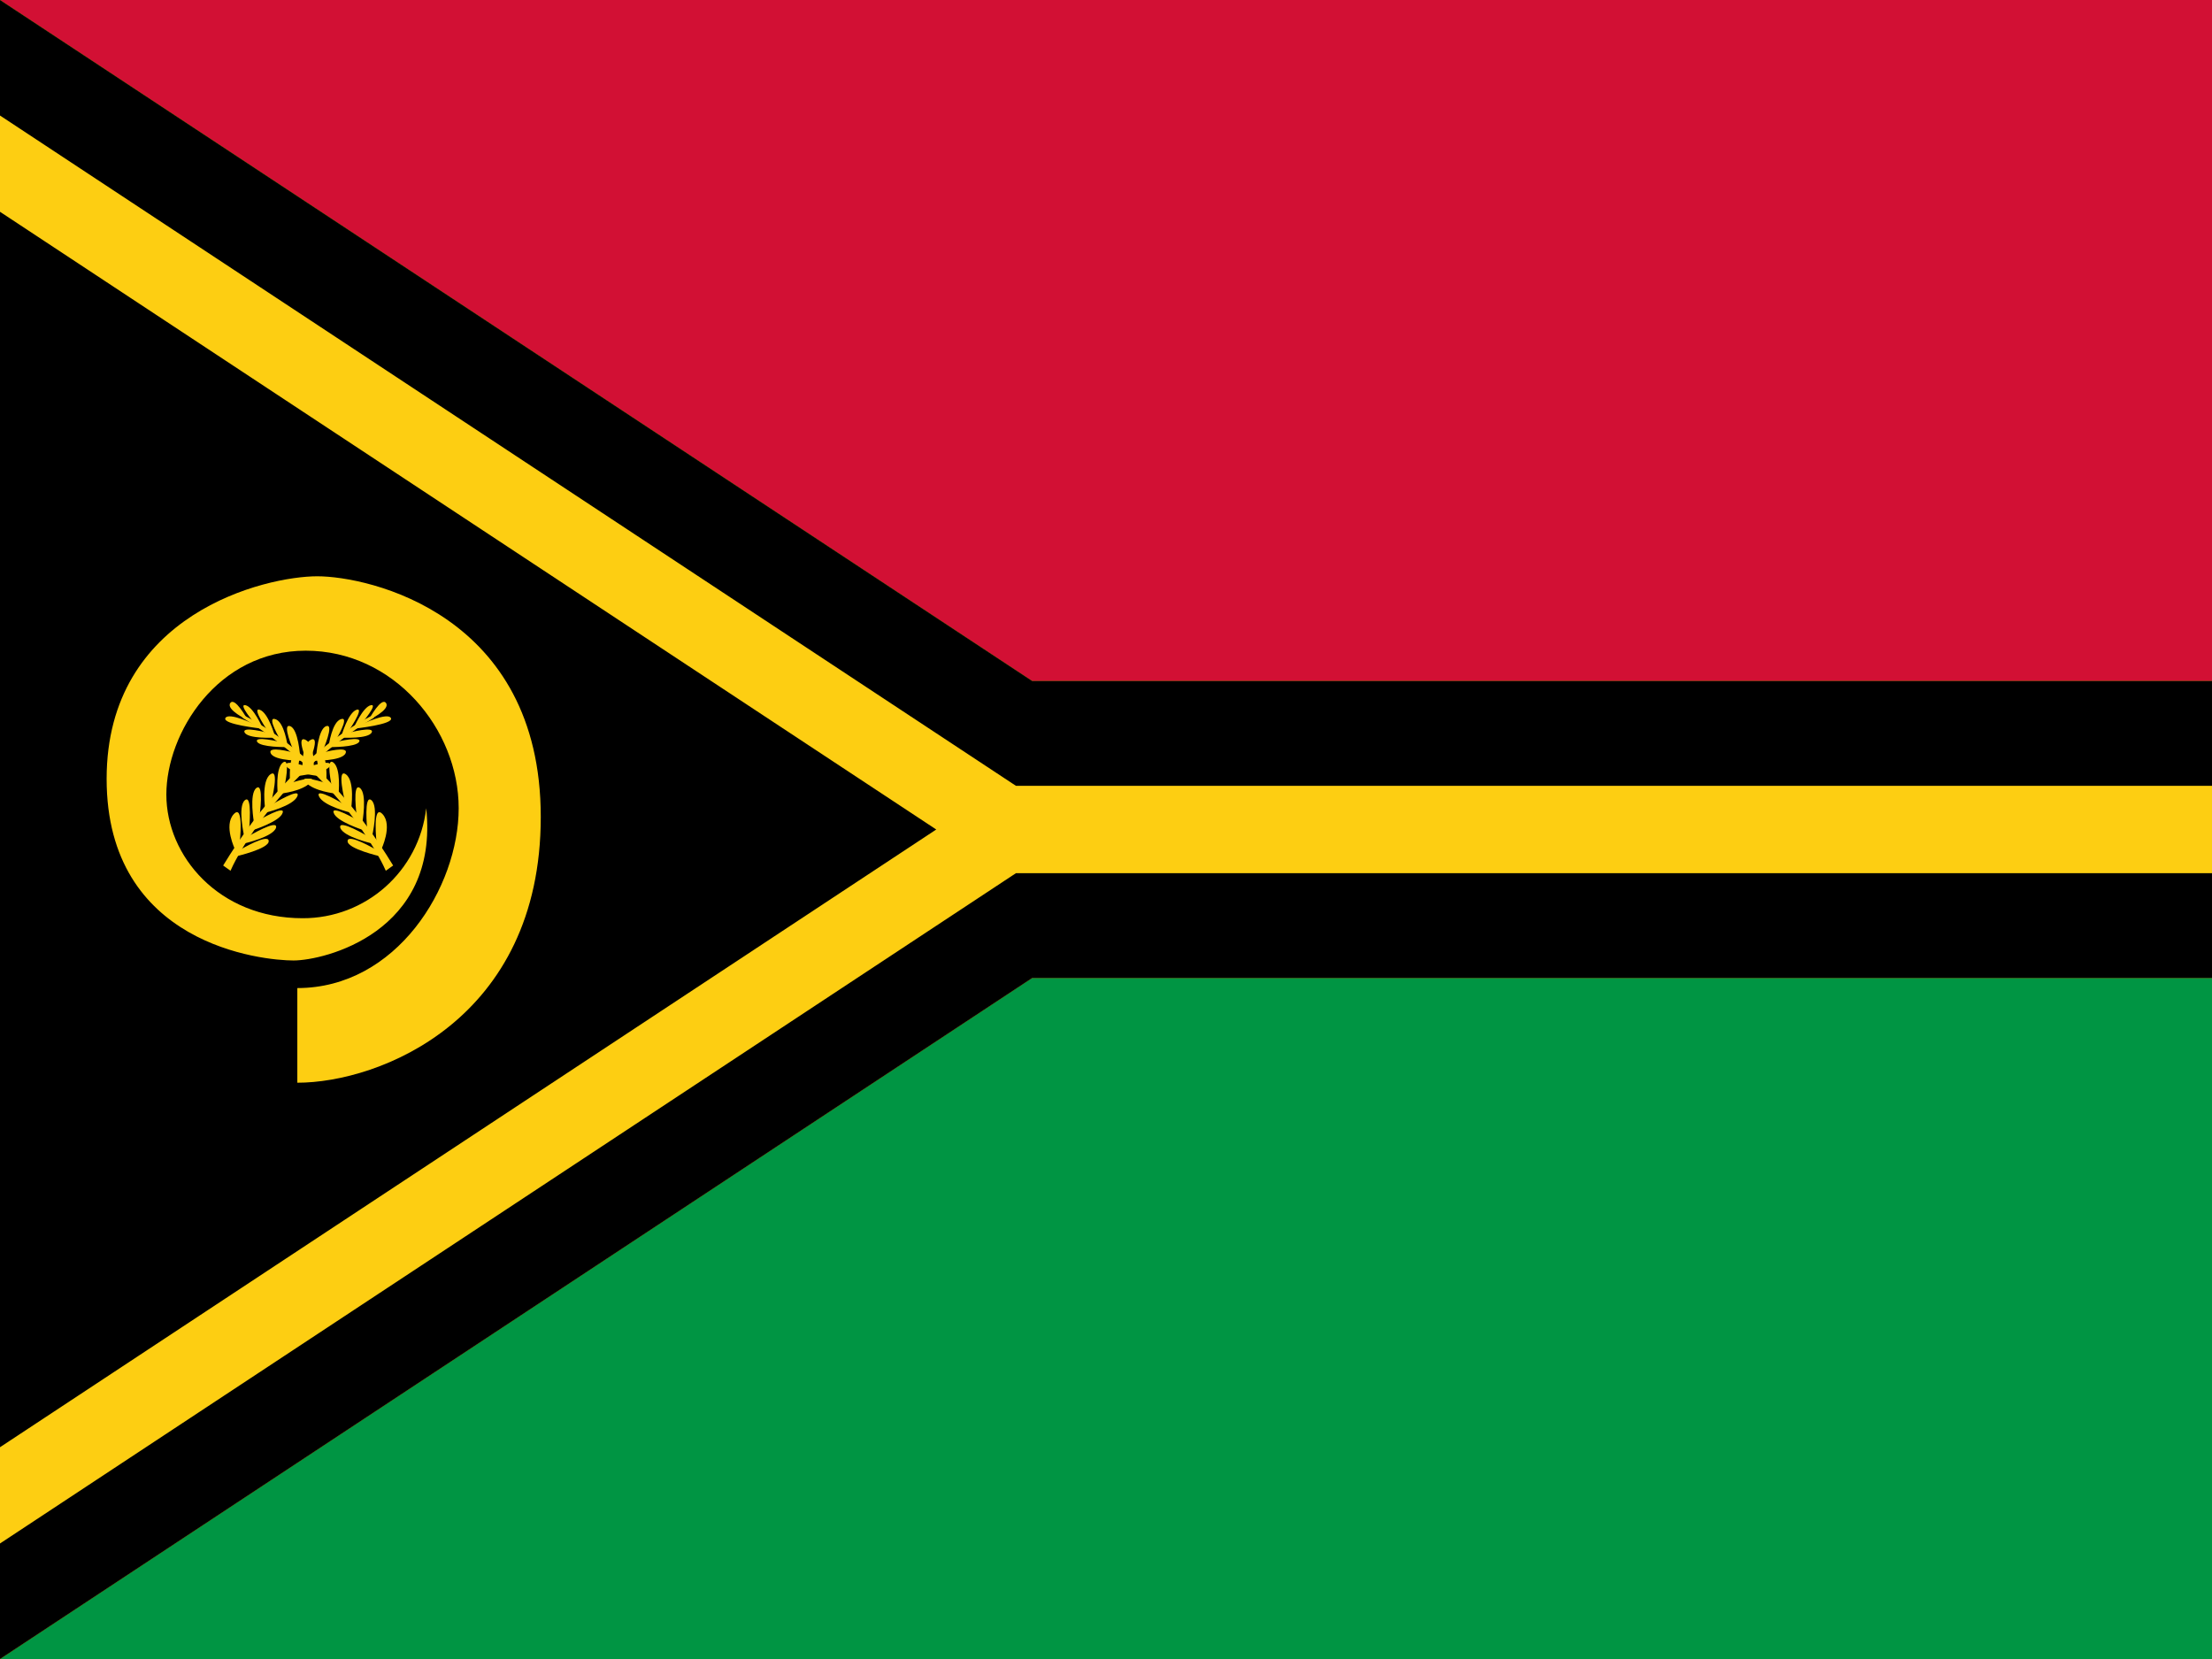
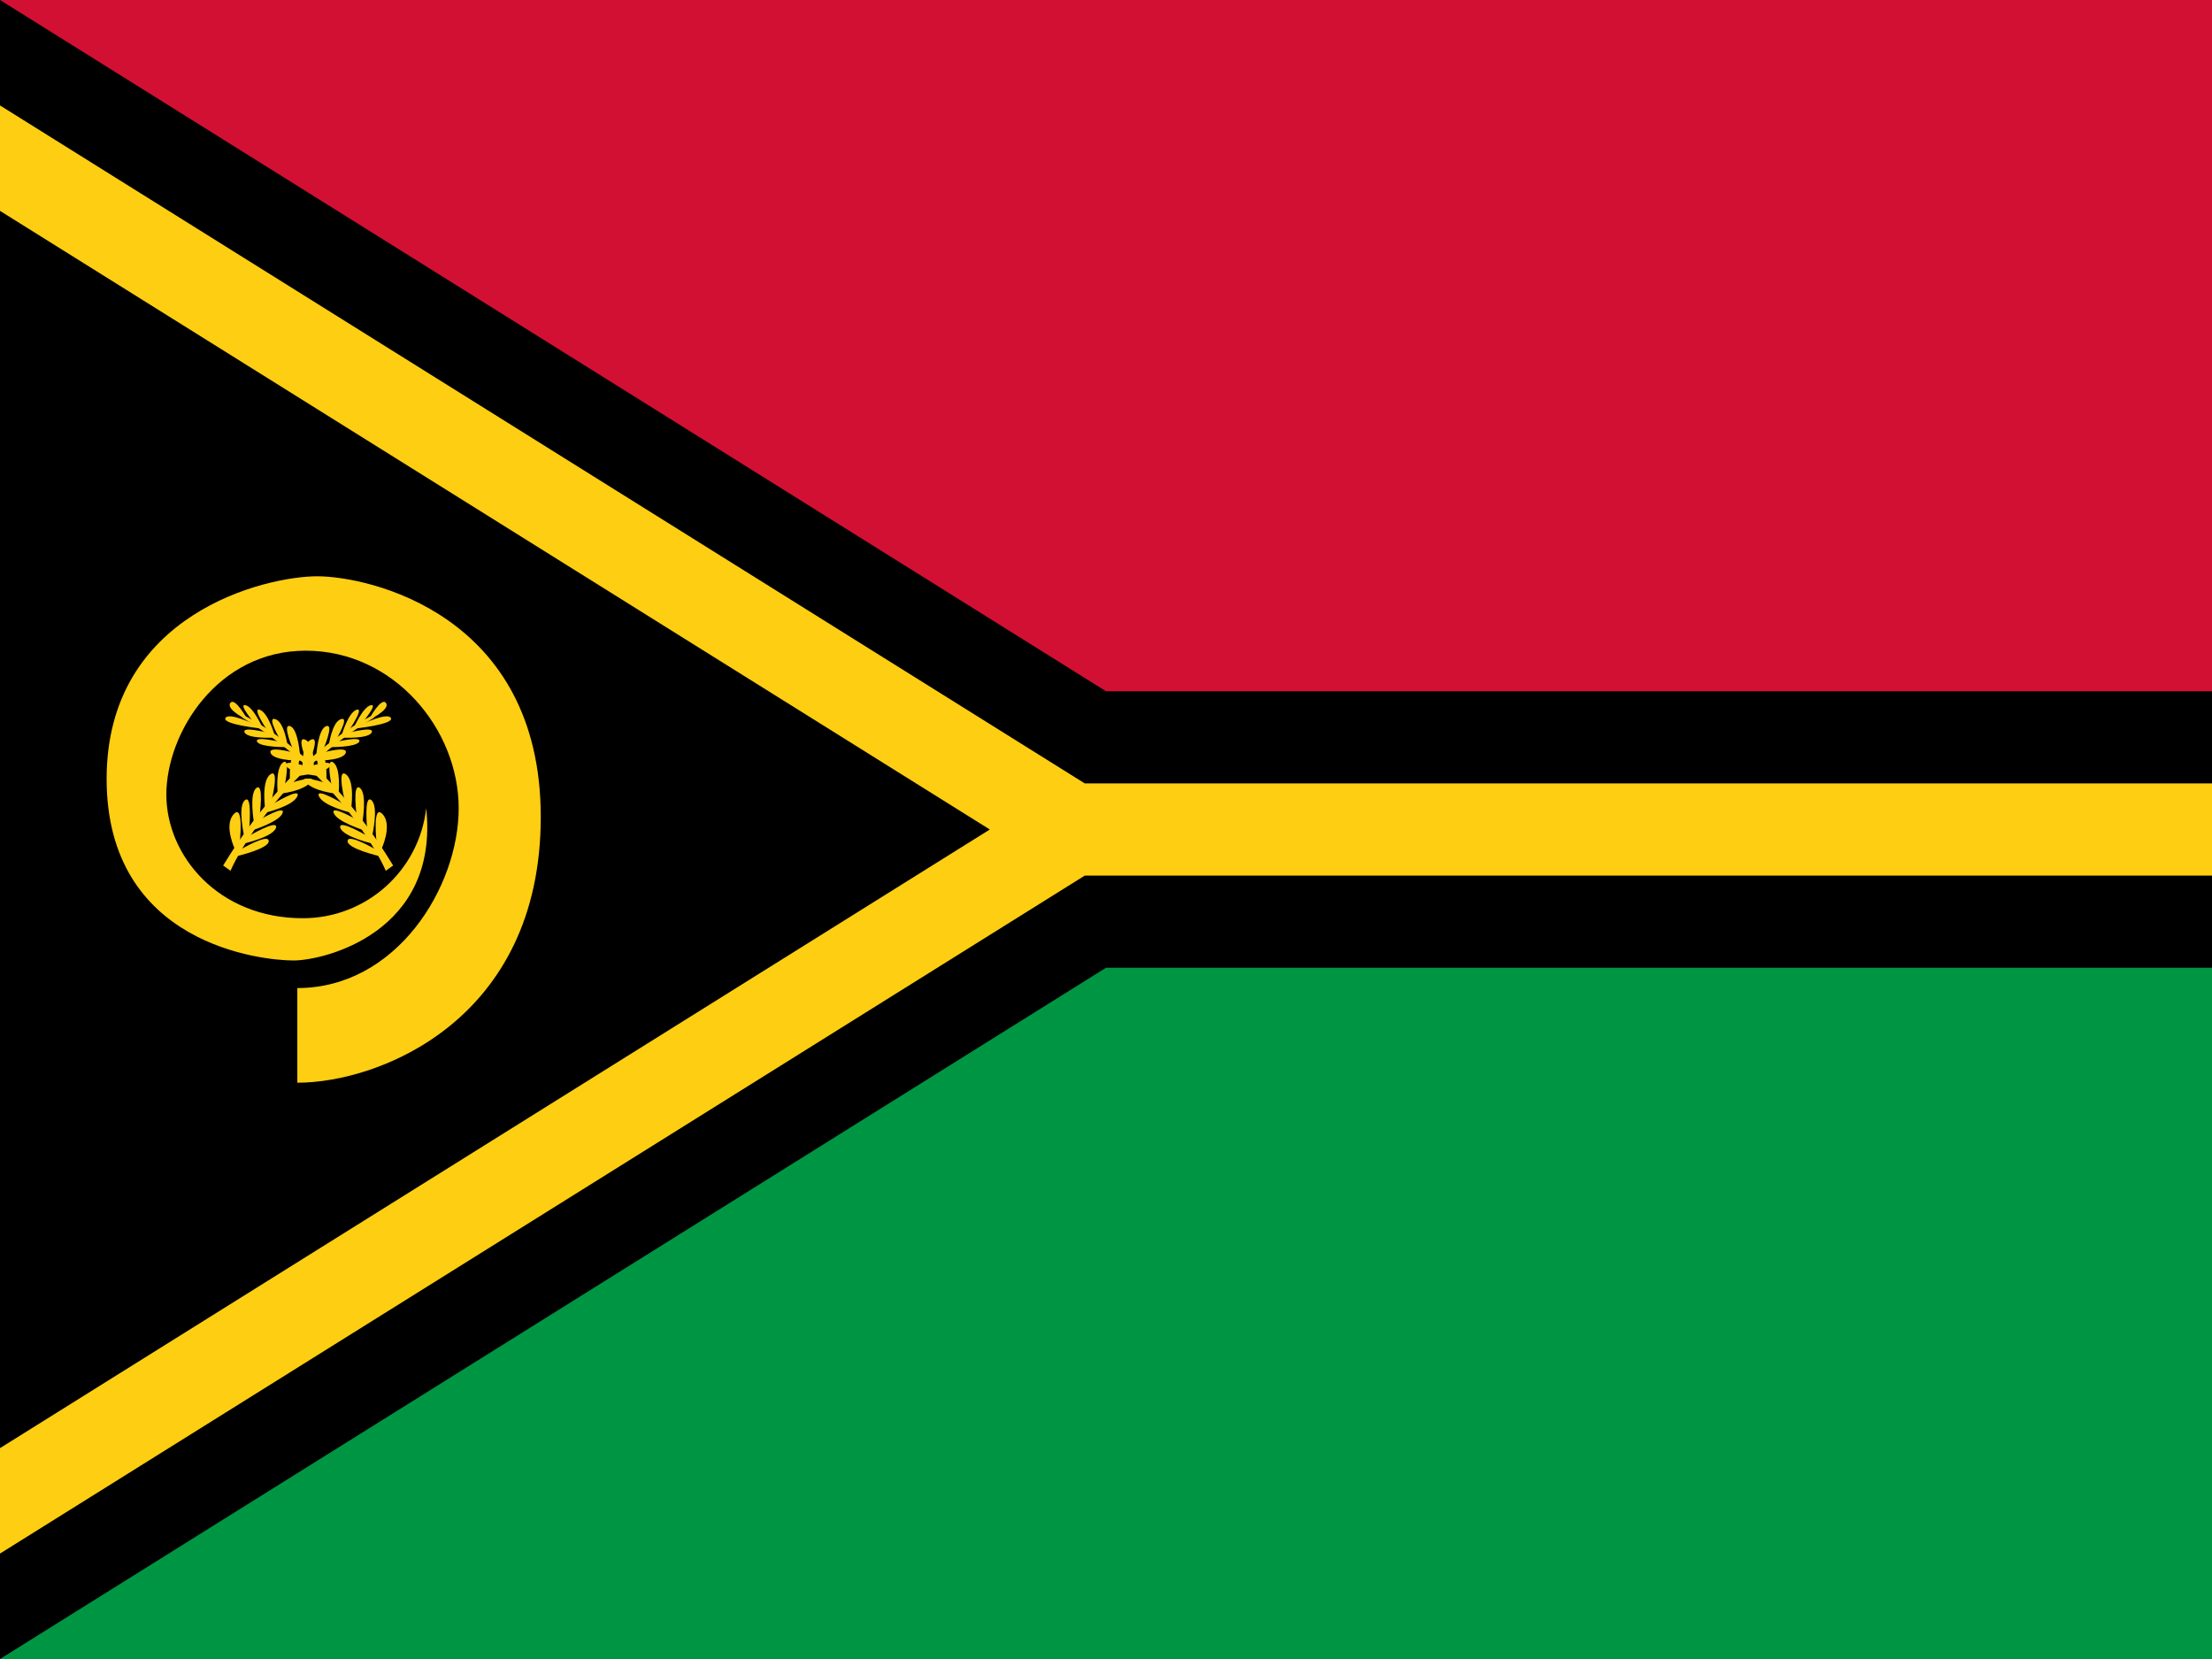
<svg xmlns="http://www.w3.org/2000/svg" xmlns:xlink="http://www.w3.org/1999/xlink" id="flag-icons-vu" viewBox="0 0 640 480">
-   <defs>
-     <clipPath id="vu-a">
-       <path d="M0 0v475l420-195h480v-85H420Z" />
-     </clipPath>
-   </defs>
-   <path fill="#009543" d="M0 0h640v480H0z" />
-   <path fill="#d21034" d="M0 0h640v240H0z" />
-   <g clip-path="url(#vu-a)" transform="scale(.71111 1.01053)">
-     <path stroke="#fdce12" stroke-width="110" d="m0 0 420 195h480v85H420L0 475" />
-     <path fill="none" stroke="#000" stroke-width="60" d="m0 0 420 195h480m0 85H420L0 475" />
-   </g>
+   <path fill="#000" d="M0 0h640v480H0z" />
+   <path fill="#d21034" d="M0 0h640v200H320z" />
+   <path fill="#009543" d="M0 480h640V280H320z" />
+   <path fill="#fdce12" d="M0 30.506 313.858 226.667H640v26.667H313.858L0 449.494V418.989L286.382 240 0 61.011z" />
  <g fill="#fdce12" transform="translate(-22)scale(1.01053)">
    <path d="M106.9 283v27c23.5 0 69.7-18 69.7-76.1s-49.3-68.9-64-68.9-60.3 10.6-60.3 58c0 47.6 44.7 52 53.5 52s41.8-8 38-43.6a35.5 35.5 0 0 1-35.4 31.5c-24 0-39-17.8-39-35.4s14.6-41.2 39.9-41.2 43.8 22.5 43.8 45.1-17.8 51.5-46.2 51.5z" />
    <g id="vu-b">
      <path stroke="#fdce12" stroke-width=".8" d="m86.2 247.7 1.4 1s11.2-25.5 41.1-43.6c-3.8 2-23.8 12-42.5 42.6z" />
      <path d="M89.1 243.3s-3.4-7-.4-10.2 1.7 8.3 1.7 8.3l1.3-1.9s-2-8.6.2-10.4 1.2 8.3 1.2 8.3l1.4-1.8s-1.5-8.4.7-10 .9 8 .9 8l1.6-2s-1.2-8 1.5-9.9.3 7.6.3 7.6l1.8-2s-.8-7.3 1.5-9c2.3-1.6.4 7 .4 7l1.6-1.8s-.5-6.8 1.7-8.4.2 6.5.2 6.5l1.7-1.6s-.4-6.9 2.4-8.2-.5 6.4-.5 6.4l2-1.6s.5-8 2.9-8.7c2.4-.8-1 7-1 7l1.7-1.4s.9-6.8 3.5-7.6c2.7-.9-1.6 6.2-1.6 6.2l1.7-1.3s1.9-6.8 4.4-7.6c2.4-.7-2.6 6.5-2.6 6.5l1.7-1.2s2.7-6.2 5-6.6c2.1-.4-2.6 5.1-2.6 5.1l2.1-1.2s3.5-6.4 4.8-4.5-5 4.9-5 4.9l-2 1.2s7.5-3.6 8.4-1.8-10.3 3-10.3 3l-1.8 1.2s7.5-2 6.6-.1-8.4 1.5-8.4 1.5l-1.7 1.2s7.5-1.8 6.5 0c-1 1.6-8.3 1.5-8.3 1.5l-1.8 1.5s7.3-2 6.2.3-9.4 2.1-9.4 2.1l-2 2s7.7-2.7 7-.6c-.6 2-9.4 3-9.4 3l-2 2s8.3-2.7 5.8-.2c-2.4 2.6-8.5 3.2-8.5 3.2l-2.3 3s8.2-5 7-2.2-9.2 4.7-9.2 4.7l-1.6 2s7.4-4.3 6.6-2c-.7 2.5-8.6 5-8.6 5l-1.3 1.8s8.7-5.2 8-2.5c-.8 2.6-9.1 4.5-9.1 4.5l-1 1.7s8-4.7 8-2.4c.2 2.2-9.4 4.4-9.4 4.4z" />
    </g>
    <use xlink:href="#vu-b" width="100%" height="100%" transform="matrix(-1 0 0 1 220 0)" />
  </g>
</svg>
